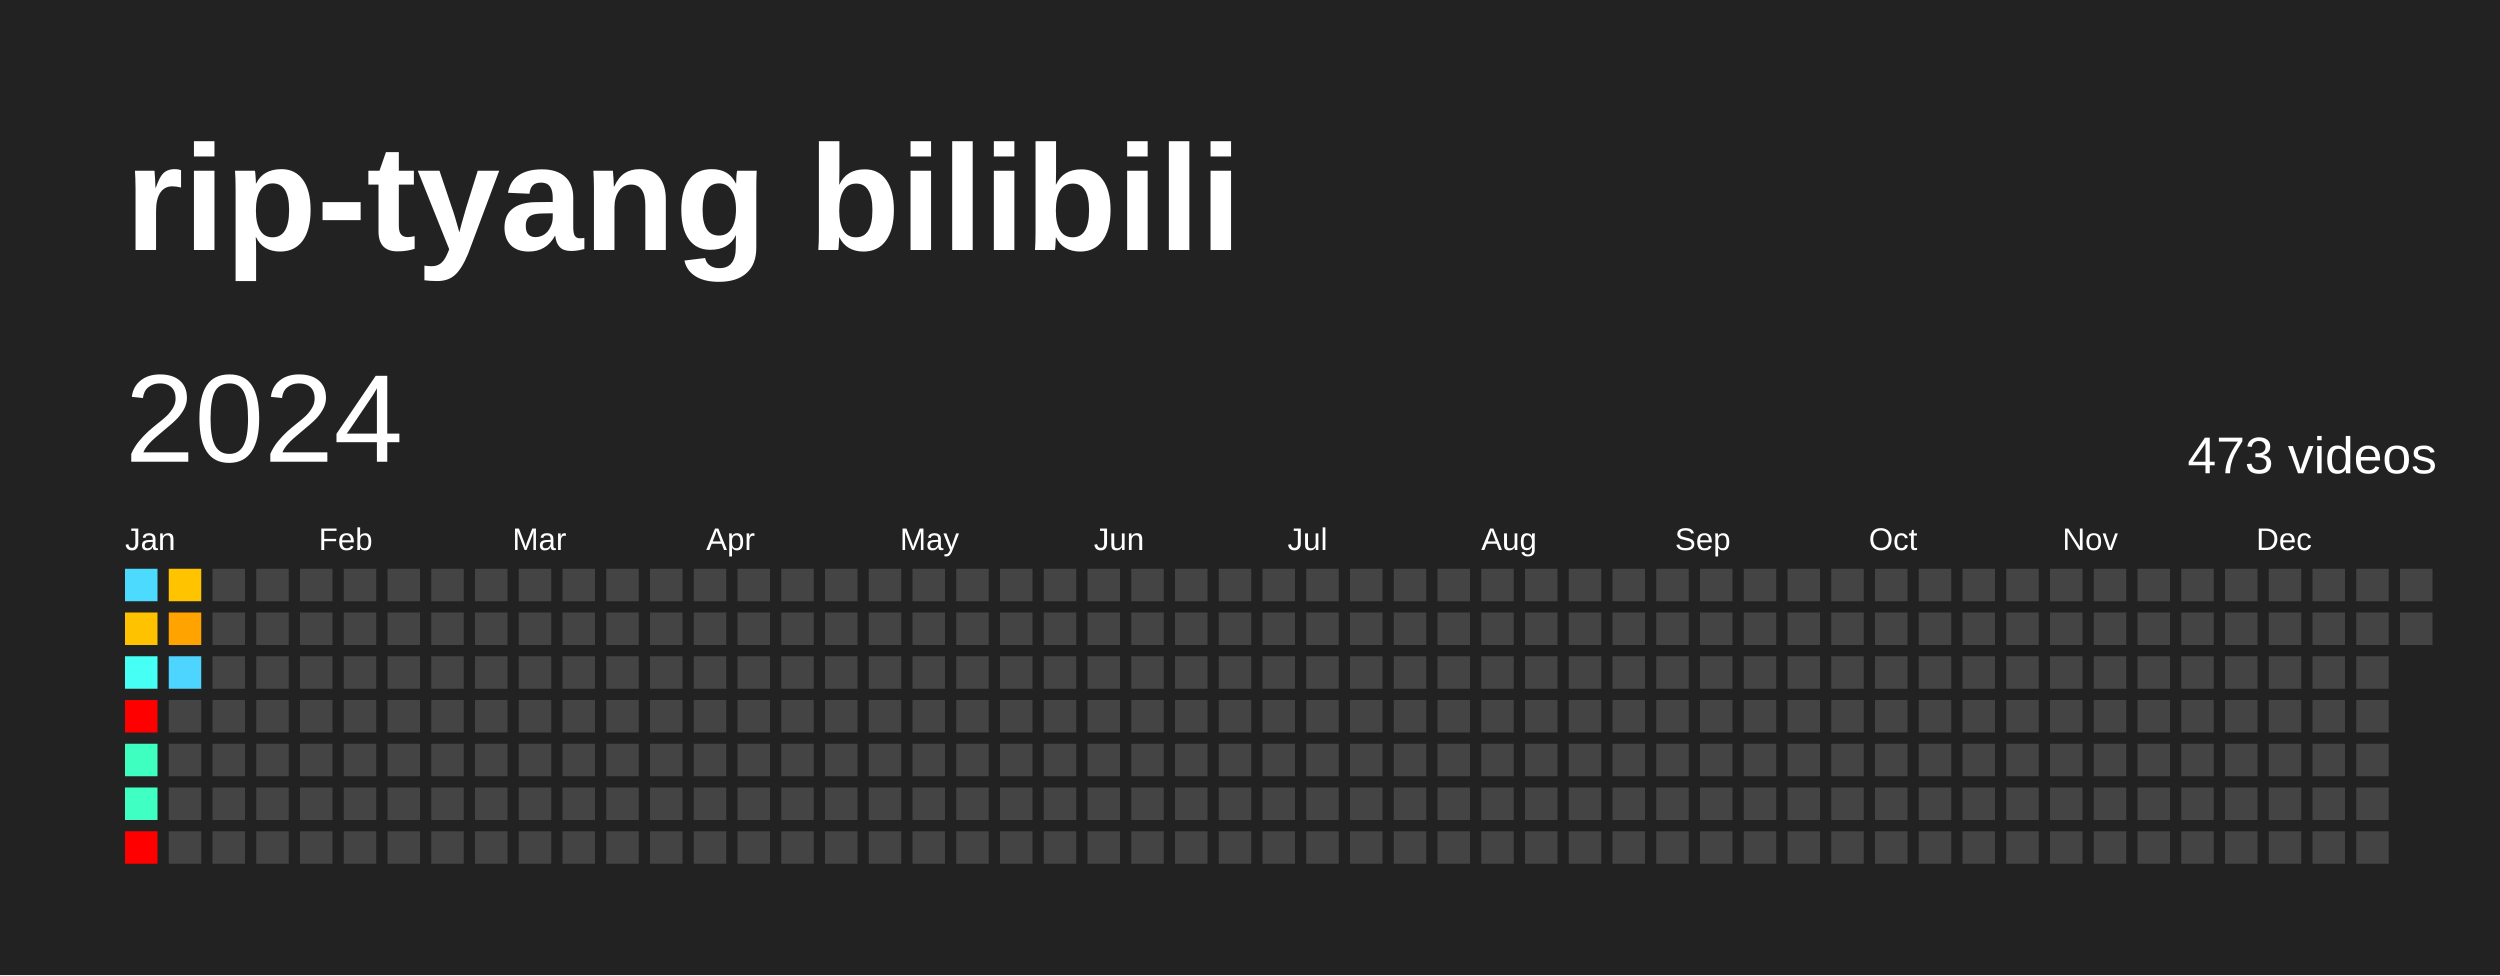
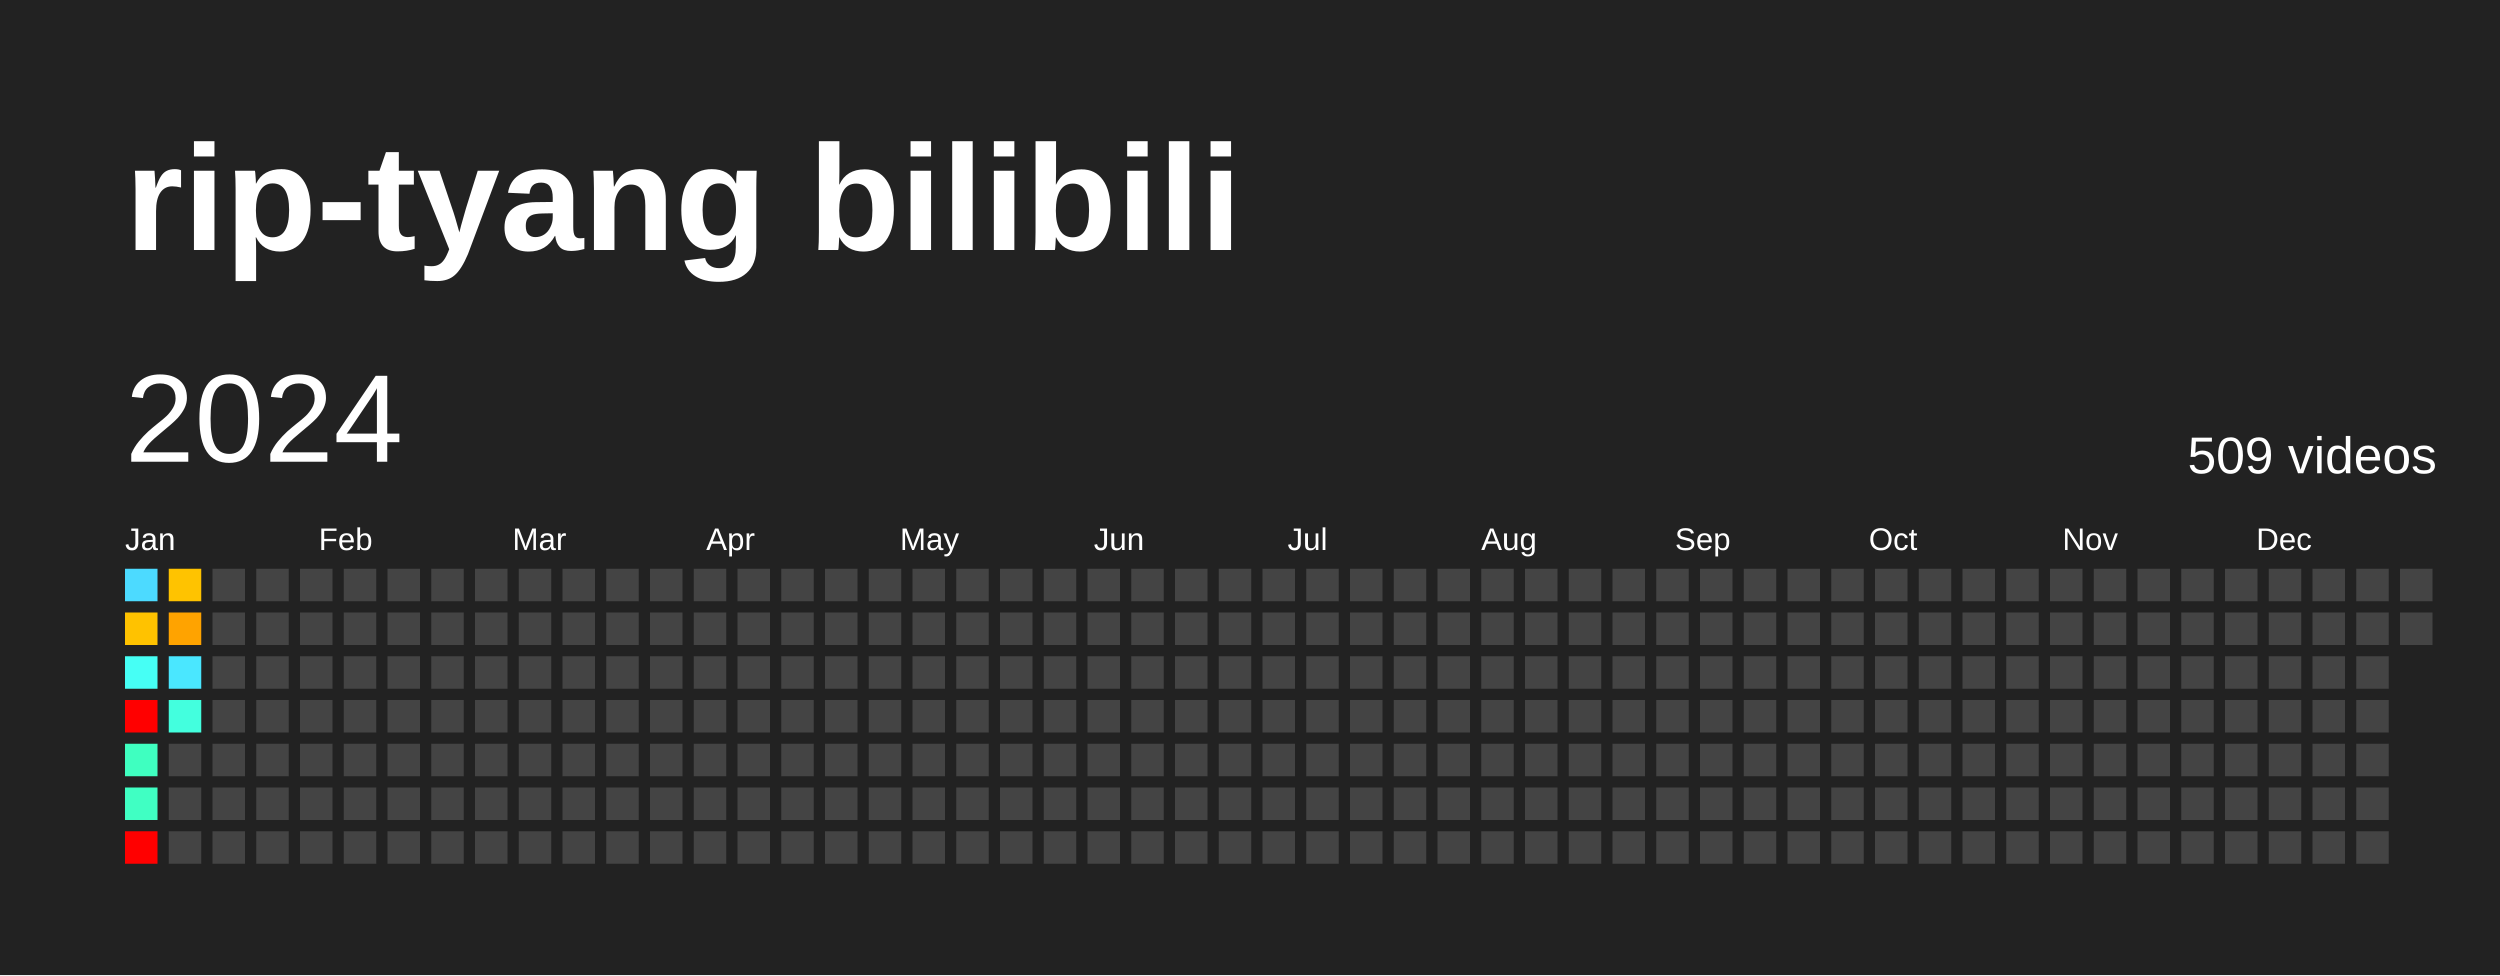
<svg xmlns="http://www.w3.org/2000/svg" baseProfile="full" height="78mm" version="1.1" viewBox="0,0,200,78" width="200mm">
  <defs />
  <rect fill="#222222" height="78" width="200" x="0" y="0" />
  <text fill="#FFFFFF" style="font-size:12px; font-family:Arial; font-weight:bold;" x="10" y="20">rip-tyang bilibili</text>
  <text dominant-baseline="hanging" fill="#FFFFFF" style="font-size:10.0px; font-family:Arial;" x="10" y="30">2024</text>
-   <text dominant-baseline="hanging" fill="#FFFFFF" style="font-size:4.125px; font-family:Arial;" x="175" y="35">473 videos</text>
+   <text dominant-baseline="hanging" fill="#FFFFFF" style="font-size:4.125px; font-family:Arial;" x="175" y="35">509 videos</text>
  <text fill="#FFFFFF" style="font-size:2.5px; font-family:Arial" x="10.0" y="44">Jan</text>
  <text fill="#FFFFFF" style="font-size:2.5px; font-family:Arial" x="25.5" y="44">Feb</text>
  <text fill="#FFFFFF" style="font-size:2.5px; font-family:Arial" x="41.0" y="44">Mar</text>
  <text fill="#FFFFFF" style="font-size:2.5px; font-family:Arial" x="56.5" y="44">Apr</text>
  <text fill="#FFFFFF" style="font-size:2.5px; font-family:Arial" x="72.0" y="44">May</text>
  <text fill="#FFFFFF" style="font-size:2.5px; font-family:Arial" x="87.5" y="44">Jun</text>
  <text fill="#FFFFFF" style="font-size:2.5px; font-family:Arial" x="103.0" y="44">Jul</text>
  <text fill="#FFFFFF" style="font-size:2.5px; font-family:Arial" x="118.5" y="44">Aug</text>
  <text fill="#FFFFFF" style="font-size:2.5px; font-family:Arial" x="134.0" y="44">Sep</text>
  <text fill="#FFFFFF" style="font-size:2.5px; font-family:Arial" x="149.5" y="44">Oct</text>
  <text fill="#FFFFFF" style="font-size:2.5px; font-family:Arial" x="165.0" y="44">Nov</text>
  <text fill="#FFFFFF" style="font-size:2.5px; font-family:Arial" x="180.5" y="44">Dec</text>
  <rect fill="#4cdaff" height="2.6" width="2.6" x="10.0" y="45.5" />
  <rect fill="#ffc200" height="2.6" width="2.6" x="10.0" y="49.0" />
  <rect fill="#46fff5" height="2.6" width="2.6" x="10.0" y="52.5" />
  <rect fill="red" height="2.6" width="2.6" x="10.0" y="56.0" />
  <rect fill="#3fffc0" height="2.6" width="2.6" x="10.0" y="59.5" />
  <rect fill="#40ffc3" height="2.6" width="2.6" x="10.0" y="63.0" />
  <rect fill="red" height="2.6" width="2.6" x="10.0" y="66.5" />
  <rect fill="#ffc300" height="2.6" width="2.6" x="13.5" y="45.5" />
  <rect fill="#ffa300" height="2.6" width="2.6" x="13.5" y="49.0" />
-   <rect fill="#4dd5ff" height="2.6" width="2.6" x="13.5" y="52.5" />
-   <rect fill="#444444" height="2.6" width="2.6" x="13.5" y="56.0" />
+   <rect fill="#4ae7ff" height="2.6" width="2.6" x="13.5" y="52.5" />
+   <rect fill="#43ffde" height="2.6" width="2.6" x="13.5" y="56.0" />
  <rect fill="#444444" height="2.6" width="2.6" x="13.5" y="59.5" />
  <rect fill="#444444" height="2.6" width="2.6" x="13.5" y="63.0" />
  <rect fill="#444444" height="2.6" width="2.6" x="13.5" y="66.5" />
  <rect fill="#444444" height="2.6" width="2.6" x="17.0" y="45.5" />
  <rect fill="#444444" height="2.6" width="2.6" x="17.0" y="49.0" />
  <rect fill="#444444" height="2.6" width="2.6" x="17.0" y="52.5" />
  <rect fill="#444444" height="2.6" width="2.6" x="17.0" y="56.0" />
  <rect fill="#444444" height="2.6" width="2.6" x="17.0" y="59.5" />
  <rect fill="#444444" height="2.6" width="2.6" x="17.0" y="63.0" />
  <rect fill="#444444" height="2.6" width="2.6" x="17.0" y="66.5" />
  <rect fill="#444444" height="2.6" width="2.6" x="20.5" y="45.5" />
  <rect fill="#444444" height="2.6" width="2.6" x="20.5" y="49.0" />
  <rect fill="#444444" height="2.6" width="2.6" x="20.5" y="52.5" />
  <rect fill="#444444" height="2.6" width="2.6" x="20.5" y="56.0" />
  <rect fill="#444444" height="2.6" width="2.6" x="20.5" y="59.5" />
  <rect fill="#444444" height="2.6" width="2.6" x="20.5" y="63.0" />
  <rect fill="#444444" height="2.6" width="2.6" x="20.5" y="66.5" />
  <rect fill="#444444" height="2.6" width="2.6" x="24.0" y="45.5" />
  <rect fill="#444444" height="2.6" width="2.6" x="24.0" y="49.0" />
  <rect fill="#444444" height="2.6" width="2.6" x="24.0" y="52.5" />
  <rect fill="#444444" height="2.6" width="2.6" x="24.0" y="56.0" />
  <rect fill="#444444" height="2.6" width="2.6" x="24.0" y="59.5" />
  <rect fill="#444444" height="2.6" width="2.6" x="24.0" y="63.0" />
  <rect fill="#444444" height="2.6" width="2.6" x="24.0" y="66.5" />
  <rect fill="#444444" height="2.6" width="2.6" x="27.5" y="45.5" />
  <rect fill="#444444" height="2.6" width="2.6" x="27.5" y="49.0" />
  <rect fill="#444444" height="2.6" width="2.6" x="27.5" y="52.5" />
  <rect fill="#444444" height="2.6" width="2.6" x="27.5" y="56.0" />
  <rect fill="#444444" height="2.6" width="2.6" x="27.5" y="59.5" />
  <rect fill="#444444" height="2.6" width="2.6" x="27.5" y="63.0" />
  <rect fill="#444444" height="2.6" width="2.6" x="27.5" y="66.5" />
  <rect fill="#444444" height="2.6" width="2.6" x="31.0" y="45.5" />
  <rect fill="#444444" height="2.6" width="2.6" x="31.0" y="49.0" />
  <rect fill="#444444" height="2.6" width="2.6" x="31.0" y="52.5" />
  <rect fill="#444444" height="2.6" width="2.6" x="31.0" y="56.0" />
  <rect fill="#444444" height="2.6" width="2.6" x="31.0" y="59.5" />
  <rect fill="#444444" height="2.6" width="2.6" x="31.0" y="63.0" />
  <rect fill="#444444" height="2.6" width="2.6" x="31.0" y="66.5" />
  <rect fill="#444444" height="2.6" width="2.6" x="34.5" y="45.5" />
  <rect fill="#444444" height="2.6" width="2.6" x="34.5" y="49.0" />
  <rect fill="#444444" height="2.6" width="2.6" x="34.5" y="52.5" />
  <rect fill="#444444" height="2.6" width="2.6" x="34.5" y="56.0" />
  <rect fill="#444444" height="2.6" width="2.6" x="34.5" y="59.5" />
  <rect fill="#444444" height="2.6" width="2.6" x="34.5" y="63.0" />
  <rect fill="#444444" height="2.6" width="2.6" x="34.5" y="66.5" />
  <rect fill="#444444" height="2.6" width="2.6" x="38.0" y="45.5" />
  <rect fill="#444444" height="2.6" width="2.6" x="38.0" y="49.0" />
  <rect fill="#444444" height="2.6" width="2.6" x="38.0" y="52.5" />
  <rect fill="#444444" height="2.6" width="2.6" x="38.0" y="56.0" />
  <rect fill="#444444" height="2.6" width="2.6" x="38.0" y="59.5" />
  <rect fill="#444444" height="2.6" width="2.6" x="38.0" y="63.0" />
  <rect fill="#444444" height="2.6" width="2.6" x="38.0" y="66.5" />
  <rect fill="#444444" height="2.6" width="2.6" x="41.5" y="45.5" />
  <rect fill="#444444" height="2.6" width="2.6" x="41.5" y="49.0" />
  <rect fill="#444444" height="2.6" width="2.6" x="41.5" y="52.5" />
  <rect fill="#444444" height="2.6" width="2.6" x="41.5" y="56.0" />
  <rect fill="#444444" height="2.6" width="2.6" x="41.5" y="59.5" />
  <rect fill="#444444" height="2.6" width="2.6" x="41.5" y="63.0" />
  <rect fill="#444444" height="2.6" width="2.6" x="41.5" y="66.5" />
  <rect fill="#444444" height="2.6" width="2.6" x="45.0" y="45.5" />
  <rect fill="#444444" height="2.6" width="2.6" x="45.0" y="49.0" />
  <rect fill="#444444" height="2.6" width="2.6" x="45.0" y="52.5" />
  <rect fill="#444444" height="2.6" width="2.6" x="45.0" y="56.0" />
  <rect fill="#444444" height="2.6" width="2.6" x="45.0" y="59.5" />
  <rect fill="#444444" height="2.6" width="2.6" x="45.0" y="63.0" />
  <rect fill="#444444" height="2.6" width="2.6" x="45.0" y="66.5" />
  <rect fill="#444444" height="2.6" width="2.6" x="48.5" y="45.5" />
  <rect fill="#444444" height="2.6" width="2.6" x="48.5" y="49.0" />
  <rect fill="#444444" height="2.6" width="2.6" x="48.5" y="52.5" />
  <rect fill="#444444" height="2.6" width="2.6" x="48.5" y="56.0" />
  <rect fill="#444444" height="2.6" width="2.6" x="48.5" y="59.5" />
  <rect fill="#444444" height="2.6" width="2.6" x="48.5" y="63.0" />
  <rect fill="#444444" height="2.6" width="2.6" x="48.5" y="66.5" />
  <rect fill="#444444" height="2.6" width="2.6" x="52.0" y="45.5" />
  <rect fill="#444444" height="2.6" width="2.6" x="52.0" y="49.0" />
  <rect fill="#444444" height="2.6" width="2.6" x="52.0" y="52.5" />
  <rect fill="#444444" height="2.6" width="2.6" x="52.0" y="56.0" />
  <rect fill="#444444" height="2.6" width="2.6" x="52.0" y="59.5" />
  <rect fill="#444444" height="2.6" width="2.6" x="52.0" y="63.0" />
  <rect fill="#444444" height="2.6" width="2.6" x="52.0" y="66.5" />
  <rect fill="#444444" height="2.6" width="2.6" x="55.5" y="45.5" />
  <rect fill="#444444" height="2.6" width="2.6" x="55.5" y="49.0" />
  <rect fill="#444444" height="2.6" width="2.6" x="55.5" y="52.5" />
  <rect fill="#444444" height="2.6" width="2.6" x="55.5" y="56.0" />
  <rect fill="#444444" height="2.6" width="2.6" x="55.5" y="59.5" />
  <rect fill="#444444" height="2.6" width="2.6" x="55.5" y="63.0" />
  <rect fill="#444444" height="2.6" width="2.6" x="55.5" y="66.5" />
  <rect fill="#444444" height="2.6" width="2.6" x="59.0" y="45.5" />
  <rect fill="#444444" height="2.6" width="2.6" x="59.0" y="49.0" />
  <rect fill="#444444" height="2.6" width="2.6" x="59.0" y="52.5" />
  <rect fill="#444444" height="2.6" width="2.6" x="59.0" y="56.0" />
  <rect fill="#444444" height="2.6" width="2.6" x="59.0" y="59.5" />
  <rect fill="#444444" height="2.6" width="2.6" x="59.0" y="63.0" />
  <rect fill="#444444" height="2.6" width="2.6" x="59.0" y="66.5" />
  <rect fill="#444444" height="2.6" width="2.6" x="62.5" y="45.5" />
  <rect fill="#444444" height="2.6" width="2.6" x="62.5" y="49.0" />
  <rect fill="#444444" height="2.6" width="2.6" x="62.5" y="52.5" />
  <rect fill="#444444" height="2.6" width="2.6" x="62.5" y="56.0" />
  <rect fill="#444444" height="2.6" width="2.6" x="62.5" y="59.5" />
  <rect fill="#444444" height="2.6" width="2.6" x="62.5" y="63.0" />
  <rect fill="#444444" height="2.6" width="2.6" x="62.5" y="66.5" />
  <rect fill="#444444" height="2.6" width="2.6" x="66.0" y="45.5" />
  <rect fill="#444444" height="2.6" width="2.6" x="66.0" y="49.0" />
  <rect fill="#444444" height="2.6" width="2.6" x="66.0" y="52.5" />
  <rect fill="#444444" height="2.6" width="2.6" x="66.0" y="56.0" />
  <rect fill="#444444" height="2.6" width="2.6" x="66.0" y="59.5" />
  <rect fill="#444444" height="2.6" width="2.6" x="66.0" y="63.0" />
  <rect fill="#444444" height="2.6" width="2.6" x="66.0" y="66.5" />
  <rect fill="#444444" height="2.6" width="2.6" x="69.5" y="45.5" />
  <rect fill="#444444" height="2.6" width="2.6" x="69.5" y="49.0" />
  <rect fill="#444444" height="2.6" width="2.6" x="69.5" y="52.5" />
  <rect fill="#444444" height="2.6" width="2.6" x="69.5" y="56.0" />
  <rect fill="#444444" height="2.6" width="2.6" x="69.5" y="59.5" />
  <rect fill="#444444" height="2.6" width="2.6" x="69.5" y="63.0" />
  <rect fill="#444444" height="2.6" width="2.6" x="69.5" y="66.5" />
  <rect fill="#444444" height="2.6" width="2.6" x="73.0" y="45.5" />
  <rect fill="#444444" height="2.6" width="2.6" x="73.0" y="49.0" />
  <rect fill="#444444" height="2.6" width="2.6" x="73.0" y="52.5" />
  <rect fill="#444444" height="2.6" width="2.6" x="73.0" y="56.0" />
  <rect fill="#444444" height="2.6" width="2.6" x="73.0" y="59.5" />
  <rect fill="#444444" height="2.6" width="2.6" x="73.0" y="63.0" />
  <rect fill="#444444" height="2.6" width="2.6" x="73.0" y="66.5" />
  <rect fill="#444444" height="2.6" width="2.6" x="76.5" y="45.5" />
  <rect fill="#444444" height="2.6" width="2.6" x="76.5" y="49.0" />
  <rect fill="#444444" height="2.6" width="2.6" x="76.5" y="52.5" />
  <rect fill="#444444" height="2.6" width="2.6" x="76.5" y="56.0" />
  <rect fill="#444444" height="2.6" width="2.6" x="76.5" y="59.5" />
  <rect fill="#444444" height="2.6" width="2.6" x="76.5" y="63.0" />
  <rect fill="#444444" height="2.6" width="2.6" x="76.5" y="66.5" />
  <rect fill="#444444" height="2.6" width="2.6" x="80.0" y="45.5" />
  <rect fill="#444444" height="2.6" width="2.6" x="80.0" y="49.0" />
  <rect fill="#444444" height="2.6" width="2.6" x="80.0" y="52.5" />
  <rect fill="#444444" height="2.6" width="2.6" x="80.0" y="56.0" />
  <rect fill="#444444" height="2.6" width="2.6" x="80.0" y="59.5" />
  <rect fill="#444444" height="2.6" width="2.6" x="80.0" y="63.0" />
  <rect fill="#444444" height="2.6" width="2.6" x="80.0" y="66.5" />
  <rect fill="#444444" height="2.6" width="2.6" x="83.5" y="45.5" />
  <rect fill="#444444" height="2.6" width="2.6" x="83.5" y="49.0" />
  <rect fill="#444444" height="2.6" width="2.6" x="83.5" y="52.5" />
  <rect fill="#444444" height="2.6" width="2.6" x="83.5" y="56.0" />
  <rect fill="#444444" height="2.6" width="2.6" x="83.5" y="59.5" />
  <rect fill="#444444" height="2.6" width="2.6" x="83.5" y="63.0" />
  <rect fill="#444444" height="2.6" width="2.6" x="83.5" y="66.5" />
  <rect fill="#444444" height="2.6" width="2.6" x="87.0" y="45.5" />
  <rect fill="#444444" height="2.6" width="2.6" x="87.0" y="49.0" />
  <rect fill="#444444" height="2.6" width="2.6" x="87.0" y="52.5" />
  <rect fill="#444444" height="2.6" width="2.6" x="87.0" y="56.0" />
  <rect fill="#444444" height="2.6" width="2.6" x="87.0" y="59.5" />
  <rect fill="#444444" height="2.6" width="2.6" x="87.0" y="63.0" />
  <rect fill="#444444" height="2.6" width="2.6" x="87.0" y="66.5" />
  <rect fill="#444444" height="2.6" width="2.6" x="90.5" y="45.5" />
  <rect fill="#444444" height="2.6" width="2.6" x="90.5" y="49.0" />
  <rect fill="#444444" height="2.6" width="2.6" x="90.5" y="52.5" />
  <rect fill="#444444" height="2.6" width="2.6" x="90.5" y="56.0" />
  <rect fill="#444444" height="2.6" width="2.6" x="90.5" y="59.5" />
  <rect fill="#444444" height="2.6" width="2.6" x="90.5" y="63.0" />
  <rect fill="#444444" height="2.6" width="2.6" x="90.5" y="66.5" />
  <rect fill="#444444" height="2.6" width="2.6" x="94.0" y="45.5" />
  <rect fill="#444444" height="2.6" width="2.6" x="94.0" y="49.0" />
  <rect fill="#444444" height="2.6" width="2.6" x="94.0" y="52.5" />
  <rect fill="#444444" height="2.6" width="2.6" x="94.0" y="56.0" />
  <rect fill="#444444" height="2.6" width="2.6" x="94.0" y="59.5" />
  <rect fill="#444444" height="2.6" width="2.6" x="94.0" y="63.0" />
  <rect fill="#444444" height="2.6" width="2.6" x="94.0" y="66.5" />
  <rect fill="#444444" height="2.6" width="2.6" x="97.5" y="45.5" />
  <rect fill="#444444" height="2.6" width="2.6" x="97.5" y="49.0" />
  <rect fill="#444444" height="2.6" width="2.6" x="97.5" y="52.5" />
  <rect fill="#444444" height="2.6" width="2.6" x="97.5" y="56.0" />
  <rect fill="#444444" height="2.6" width="2.6" x="97.5" y="59.5" />
  <rect fill="#444444" height="2.6" width="2.6" x="97.5" y="63.0" />
  <rect fill="#444444" height="2.6" width="2.6" x="97.5" y="66.5" />
  <rect fill="#444444" height="2.6" width="2.6" x="101.0" y="45.5" />
  <rect fill="#444444" height="2.6" width="2.6" x="101.0" y="49.0" />
  <rect fill="#444444" height="2.6" width="2.6" x="101.0" y="52.5" />
  <rect fill="#444444" height="2.6" width="2.6" x="101.0" y="56.0" />
  <rect fill="#444444" height="2.6" width="2.6" x="101.0" y="59.5" />
  <rect fill="#444444" height="2.6" width="2.6" x="101.0" y="63.0" />
  <rect fill="#444444" height="2.6" width="2.6" x="101.0" y="66.5" />
  <rect fill="#444444" height="2.6" width="2.6" x="104.5" y="45.5" />
  <rect fill="#444444" height="2.6" width="2.6" x="104.5" y="49.0" />
  <rect fill="#444444" height="2.6" width="2.6" x="104.5" y="52.5" />
  <rect fill="#444444" height="2.6" width="2.6" x="104.5" y="56.0" />
  <rect fill="#444444" height="2.6" width="2.6" x="104.5" y="59.5" />
  <rect fill="#444444" height="2.6" width="2.6" x="104.5" y="63.0" />
  <rect fill="#444444" height="2.6" width="2.6" x="104.5" y="66.5" />
  <rect fill="#444444" height="2.6" width="2.6" x="108.0" y="45.5" />
  <rect fill="#444444" height="2.6" width="2.6" x="108.0" y="49.0" />
  <rect fill="#444444" height="2.6" width="2.6" x="108.0" y="52.5" />
  <rect fill="#444444" height="2.6" width="2.6" x="108.0" y="56.0" />
  <rect fill="#444444" height="2.6" width="2.6" x="108.0" y="59.5" />
  <rect fill="#444444" height="2.6" width="2.6" x="108.0" y="63.0" />
  <rect fill="#444444" height="2.6" width="2.6" x="108.0" y="66.5" />
  <rect fill="#444444" height="2.6" width="2.6" x="111.5" y="45.5" />
  <rect fill="#444444" height="2.6" width="2.6" x="111.5" y="49.0" />
  <rect fill="#444444" height="2.6" width="2.6" x="111.5" y="52.5" />
  <rect fill="#444444" height="2.6" width="2.6" x="111.5" y="56.0" />
  <rect fill="#444444" height="2.6" width="2.6" x="111.5" y="59.5" />
  <rect fill="#444444" height="2.6" width="2.6" x="111.5" y="63.0" />
  <rect fill="#444444" height="2.6" width="2.6" x="111.5" y="66.5" />
  <rect fill="#444444" height="2.6" width="2.6" x="115.0" y="45.5" />
  <rect fill="#444444" height="2.6" width="2.6" x="115.0" y="49.0" />
  <rect fill="#444444" height="2.6" width="2.6" x="115.0" y="52.5" />
  <rect fill="#444444" height="2.6" width="2.6" x="115.0" y="56.0" />
  <rect fill="#444444" height="2.6" width="2.6" x="115.0" y="59.5" />
  <rect fill="#444444" height="2.6" width="2.6" x="115.0" y="63.0" />
  <rect fill="#444444" height="2.6" width="2.6" x="115.0" y="66.5" />
  <rect fill="#444444" height="2.6" width="2.6" x="118.5" y="45.5" />
  <rect fill="#444444" height="2.6" width="2.6" x="118.5" y="49.0" />
  <rect fill="#444444" height="2.6" width="2.6" x="118.5" y="52.5" />
  <rect fill="#444444" height="2.6" width="2.6" x="118.5" y="56.0" />
  <rect fill="#444444" height="2.6" width="2.6" x="118.5" y="59.5" />
  <rect fill="#444444" height="2.6" width="2.6" x="118.5" y="63.0" />
  <rect fill="#444444" height="2.6" width="2.6" x="118.5" y="66.5" />
  <rect fill="#444444" height="2.6" width="2.6" x="122.0" y="45.5" />
  <rect fill="#444444" height="2.6" width="2.6" x="122.0" y="49.0" />
  <rect fill="#444444" height="2.6" width="2.6" x="122.0" y="52.5" />
  <rect fill="#444444" height="2.6" width="2.6" x="122.0" y="56.0" />
  <rect fill="#444444" height="2.6" width="2.6" x="122.0" y="59.5" />
  <rect fill="#444444" height="2.6" width="2.6" x="122.0" y="63.0" />
  <rect fill="#444444" height="2.6" width="2.6" x="122.0" y="66.5" />
  <rect fill="#444444" height="2.6" width="2.6" x="125.5" y="45.5" />
  <rect fill="#444444" height="2.6" width="2.6" x="125.5" y="49.0" />
  <rect fill="#444444" height="2.6" width="2.6" x="125.5" y="52.5" />
  <rect fill="#444444" height="2.6" width="2.6" x="125.5" y="56.0" />
  <rect fill="#444444" height="2.6" width="2.6" x="125.5" y="59.5" />
  <rect fill="#444444" height="2.6" width="2.6" x="125.5" y="63.0" />
  <rect fill="#444444" height="2.6" width="2.6" x="125.5" y="66.5" />
  <rect fill="#444444" height="2.6" width="2.6" x="129.0" y="45.5" />
  <rect fill="#444444" height="2.6" width="2.6" x="129.0" y="49.0" />
  <rect fill="#444444" height="2.6" width="2.6" x="129.0" y="52.5" />
  <rect fill="#444444" height="2.6" width="2.6" x="129.0" y="56.0" />
  <rect fill="#444444" height="2.6" width="2.6" x="129.0" y="59.5" />
  <rect fill="#444444" height="2.6" width="2.6" x="129.0" y="63.0" />
  <rect fill="#444444" height="2.6" width="2.6" x="129.0" y="66.5" />
  <rect fill="#444444" height="2.6" width="2.6" x="132.5" y="45.5" />
  <rect fill="#444444" height="2.6" width="2.6" x="132.5" y="49.0" />
  <rect fill="#444444" height="2.6" width="2.6" x="132.5" y="52.5" />
  <rect fill="#444444" height="2.6" width="2.6" x="132.5" y="56.0" />
  <rect fill="#444444" height="2.6" width="2.6" x="132.5" y="59.5" />
  <rect fill="#444444" height="2.6" width="2.6" x="132.5" y="63.0" />
  <rect fill="#444444" height="2.6" width="2.6" x="132.5" y="66.5" />
  <rect fill="#444444" height="2.6" width="2.6" x="136.0" y="45.5" />
  <rect fill="#444444" height="2.6" width="2.6" x="136.0" y="49.0" />
  <rect fill="#444444" height="2.6" width="2.6" x="136.0" y="52.5" />
  <rect fill="#444444" height="2.6" width="2.6" x="136.0" y="56.0" />
  <rect fill="#444444" height="2.6" width="2.6" x="136.0" y="59.5" />
  <rect fill="#444444" height="2.6" width="2.6" x="136.0" y="63.0" />
  <rect fill="#444444" height="2.6" width="2.6" x="136.0" y="66.5" />
  <rect fill="#444444" height="2.6" width="2.6" x="139.5" y="45.5" />
  <rect fill="#444444" height="2.6" width="2.6" x="139.5" y="49.0" />
  <rect fill="#444444" height="2.6" width="2.6" x="139.5" y="52.5" />
  <rect fill="#444444" height="2.6" width="2.6" x="139.5" y="56.0" />
  <rect fill="#444444" height="2.6" width="2.6" x="139.5" y="59.5" />
  <rect fill="#444444" height="2.6" width="2.6" x="139.5" y="63.0" />
  <rect fill="#444444" height="2.6" width="2.6" x="139.5" y="66.5" />
  <rect fill="#444444" height="2.6" width="2.6" x="143.0" y="45.5" />
  <rect fill="#444444" height="2.6" width="2.6" x="143.0" y="49.0" />
  <rect fill="#444444" height="2.6" width="2.6" x="143.0" y="52.5" />
  <rect fill="#444444" height="2.6" width="2.6" x="143.0" y="56.0" />
  <rect fill="#444444" height="2.6" width="2.6" x="143.0" y="59.5" />
  <rect fill="#444444" height="2.6" width="2.6" x="143.0" y="63.0" />
  <rect fill="#444444" height="2.6" width="2.6" x="143.0" y="66.5" />
  <rect fill="#444444" height="2.6" width="2.6" x="146.5" y="45.5" />
  <rect fill="#444444" height="2.6" width="2.6" x="146.5" y="49.0" />
  <rect fill="#444444" height="2.6" width="2.6" x="146.5" y="52.5" />
  <rect fill="#444444" height="2.6" width="2.6" x="146.5" y="56.0" />
  <rect fill="#444444" height="2.6" width="2.6" x="146.5" y="59.5" />
  <rect fill="#444444" height="2.6" width="2.6" x="146.5" y="63.0" />
  <rect fill="#444444" height="2.6" width="2.6" x="146.5" y="66.5" />
  <rect fill="#444444" height="2.6" width="2.6" x="150.0" y="45.5" />
  <rect fill="#444444" height="2.6" width="2.6" x="150.0" y="49.0" />
  <rect fill="#444444" height="2.6" width="2.6" x="150.0" y="52.5" />
  <rect fill="#444444" height="2.6" width="2.6" x="150.0" y="56.0" />
  <rect fill="#444444" height="2.6" width="2.6" x="150.0" y="59.5" />
  <rect fill="#444444" height="2.6" width="2.6" x="150.0" y="63.0" />
  <rect fill="#444444" height="2.6" width="2.6" x="150.0" y="66.5" />
  <rect fill="#444444" height="2.6" width="2.6" x="153.5" y="45.5" />
  <rect fill="#444444" height="2.6" width="2.6" x="153.5" y="49.0" />
  <rect fill="#444444" height="2.6" width="2.6" x="153.5" y="52.5" />
  <rect fill="#444444" height="2.6" width="2.6" x="153.5" y="56.0" />
  <rect fill="#444444" height="2.6" width="2.6" x="153.5" y="59.5" />
  <rect fill="#444444" height="2.6" width="2.6" x="153.5" y="63.0" />
  <rect fill="#444444" height="2.6" width="2.6" x="153.5" y="66.5" />
  <rect fill="#444444" height="2.6" width="2.6" x="157.0" y="45.5" />
  <rect fill="#444444" height="2.6" width="2.6" x="157.0" y="49.0" />
  <rect fill="#444444" height="2.6" width="2.6" x="157.0" y="52.5" />
  <rect fill="#444444" height="2.6" width="2.6" x="157.0" y="56.0" />
  <rect fill="#444444" height="2.6" width="2.6" x="157.0" y="59.5" />
  <rect fill="#444444" height="2.6" width="2.6" x="157.0" y="63.0" />
  <rect fill="#444444" height="2.6" width="2.6" x="157.0" y="66.5" />
  <rect fill="#444444" height="2.6" width="2.6" x="160.5" y="45.5" />
  <rect fill="#444444" height="2.6" width="2.6" x="160.5" y="49.0" />
  <rect fill="#444444" height="2.6" width="2.6" x="160.5" y="52.5" />
  <rect fill="#444444" height="2.6" width="2.6" x="160.5" y="56.0" />
  <rect fill="#444444" height="2.6" width="2.6" x="160.5" y="59.5" />
  <rect fill="#444444" height="2.6" width="2.6" x="160.5" y="63.0" />
  <rect fill="#444444" height="2.6" width="2.6" x="160.5" y="66.5" />
  <rect fill="#444444" height="2.6" width="2.6" x="164.0" y="45.5" />
  <rect fill="#444444" height="2.6" width="2.6" x="164.0" y="49.0" />
  <rect fill="#444444" height="2.6" width="2.6" x="164.0" y="52.5" />
  <rect fill="#444444" height="2.6" width="2.6" x="164.0" y="56.0" />
  <rect fill="#444444" height="2.6" width="2.6" x="164.0" y="59.5" />
  <rect fill="#444444" height="2.6" width="2.6" x="164.0" y="63.0" />
  <rect fill="#444444" height="2.6" width="2.6" x="164.0" y="66.5" />
  <rect fill="#444444" height="2.6" width="2.6" x="167.5" y="45.5" />
  <rect fill="#444444" height="2.6" width="2.6" x="167.5" y="49.0" />
  <rect fill="#444444" height="2.6" width="2.6" x="167.5" y="52.5" />
  <rect fill="#444444" height="2.6" width="2.6" x="167.5" y="56.0" />
  <rect fill="#444444" height="2.6" width="2.6" x="167.5" y="59.5" />
  <rect fill="#444444" height="2.6" width="2.6" x="167.5" y="63.0" />
  <rect fill="#444444" height="2.6" width="2.6" x="167.5" y="66.5" />
  <rect fill="#444444" height="2.6" width="2.6" x="171.0" y="45.5" />
  <rect fill="#444444" height="2.6" width="2.6" x="171.0" y="49.0" />
  <rect fill="#444444" height="2.6" width="2.6" x="171.0" y="52.5" />
  <rect fill="#444444" height="2.6" width="2.6" x="171.0" y="56.0" />
  <rect fill="#444444" height="2.6" width="2.6" x="171.0" y="59.5" />
  <rect fill="#444444" height="2.6" width="2.6" x="171.0" y="63.0" />
  <rect fill="#444444" height="2.6" width="2.6" x="171.0" y="66.5" />
  <rect fill="#444444" height="2.6" width="2.6" x="174.5" y="45.5" />
  <rect fill="#444444" height="2.6" width="2.6" x="174.5" y="49.0" />
  <rect fill="#444444" height="2.6" width="2.6" x="174.5" y="52.5" />
  <rect fill="#444444" height="2.6" width="2.6" x="174.5" y="56.0" />
  <rect fill="#444444" height="2.6" width="2.6" x="174.5" y="59.5" />
  <rect fill="#444444" height="2.6" width="2.6" x="174.5" y="63.0" />
  <rect fill="#444444" height="2.6" width="2.6" x="174.5" y="66.5" />
  <rect fill="#444444" height="2.6" width="2.6" x="178.0" y="45.5" />
  <rect fill="#444444" height="2.6" width="2.6" x="178.0" y="49.0" />
  <rect fill="#444444" height="2.6" width="2.6" x="178.0" y="52.5" />
  <rect fill="#444444" height="2.6" width="2.6" x="178.0" y="56.0" />
  <rect fill="#444444" height="2.6" width="2.6" x="178.0" y="59.5" />
  <rect fill="#444444" height="2.6" width="2.6" x="178.0" y="63.0" />
  <rect fill="#444444" height="2.6" width="2.6" x="178.0" y="66.5" />
  <rect fill="#444444" height="2.6" width="2.6" x="181.5" y="45.5" />
  <rect fill="#444444" height="2.6" width="2.6" x="181.5" y="49.0" />
  <rect fill="#444444" height="2.6" width="2.6" x="181.5" y="52.5" />
  <rect fill="#444444" height="2.6" width="2.6" x="181.5" y="56.0" />
  <rect fill="#444444" height="2.6" width="2.6" x="181.5" y="59.5" />
  <rect fill="#444444" height="2.6" width="2.6" x="181.5" y="63.0" />
  <rect fill="#444444" height="2.6" width="2.6" x="181.5" y="66.5" />
  <rect fill="#444444" height="2.6" width="2.6" x="185.0" y="45.5" />
  <rect fill="#444444" height="2.6" width="2.6" x="185.0" y="49.0" />
  <rect fill="#444444" height="2.6" width="2.6" x="185.0" y="52.5" />
  <rect fill="#444444" height="2.6" width="2.6" x="185.0" y="56.0" />
  <rect fill="#444444" height="2.6" width="2.6" x="185.0" y="59.5" />
  <rect fill="#444444" height="2.6" width="2.6" x="185.0" y="63.0" />
  <rect fill="#444444" height="2.6" width="2.6" x="185.0" y="66.5" />
  <rect fill="#444444" height="2.6" width="2.6" x="188.5" y="45.5" />
  <rect fill="#444444" height="2.6" width="2.6" x="188.5" y="49.0" />
  <rect fill="#444444" height="2.6" width="2.6" x="188.5" y="52.5" />
  <rect fill="#444444" height="2.6" width="2.6" x="188.5" y="56.0" />
  <rect fill="#444444" height="2.6" width="2.6" x="188.5" y="59.5" />
  <rect fill="#444444" height="2.6" width="2.6" x="188.5" y="63.0" />
  <rect fill="#444444" height="2.6" width="2.6" x="188.5" y="66.5" />
  <rect fill="#444444" height="2.6" width="2.6" x="192.0" y="45.5" />
  <rect fill="#444444" height="2.6" width="2.6" x="192.0" y="49.0" />
</svg>
